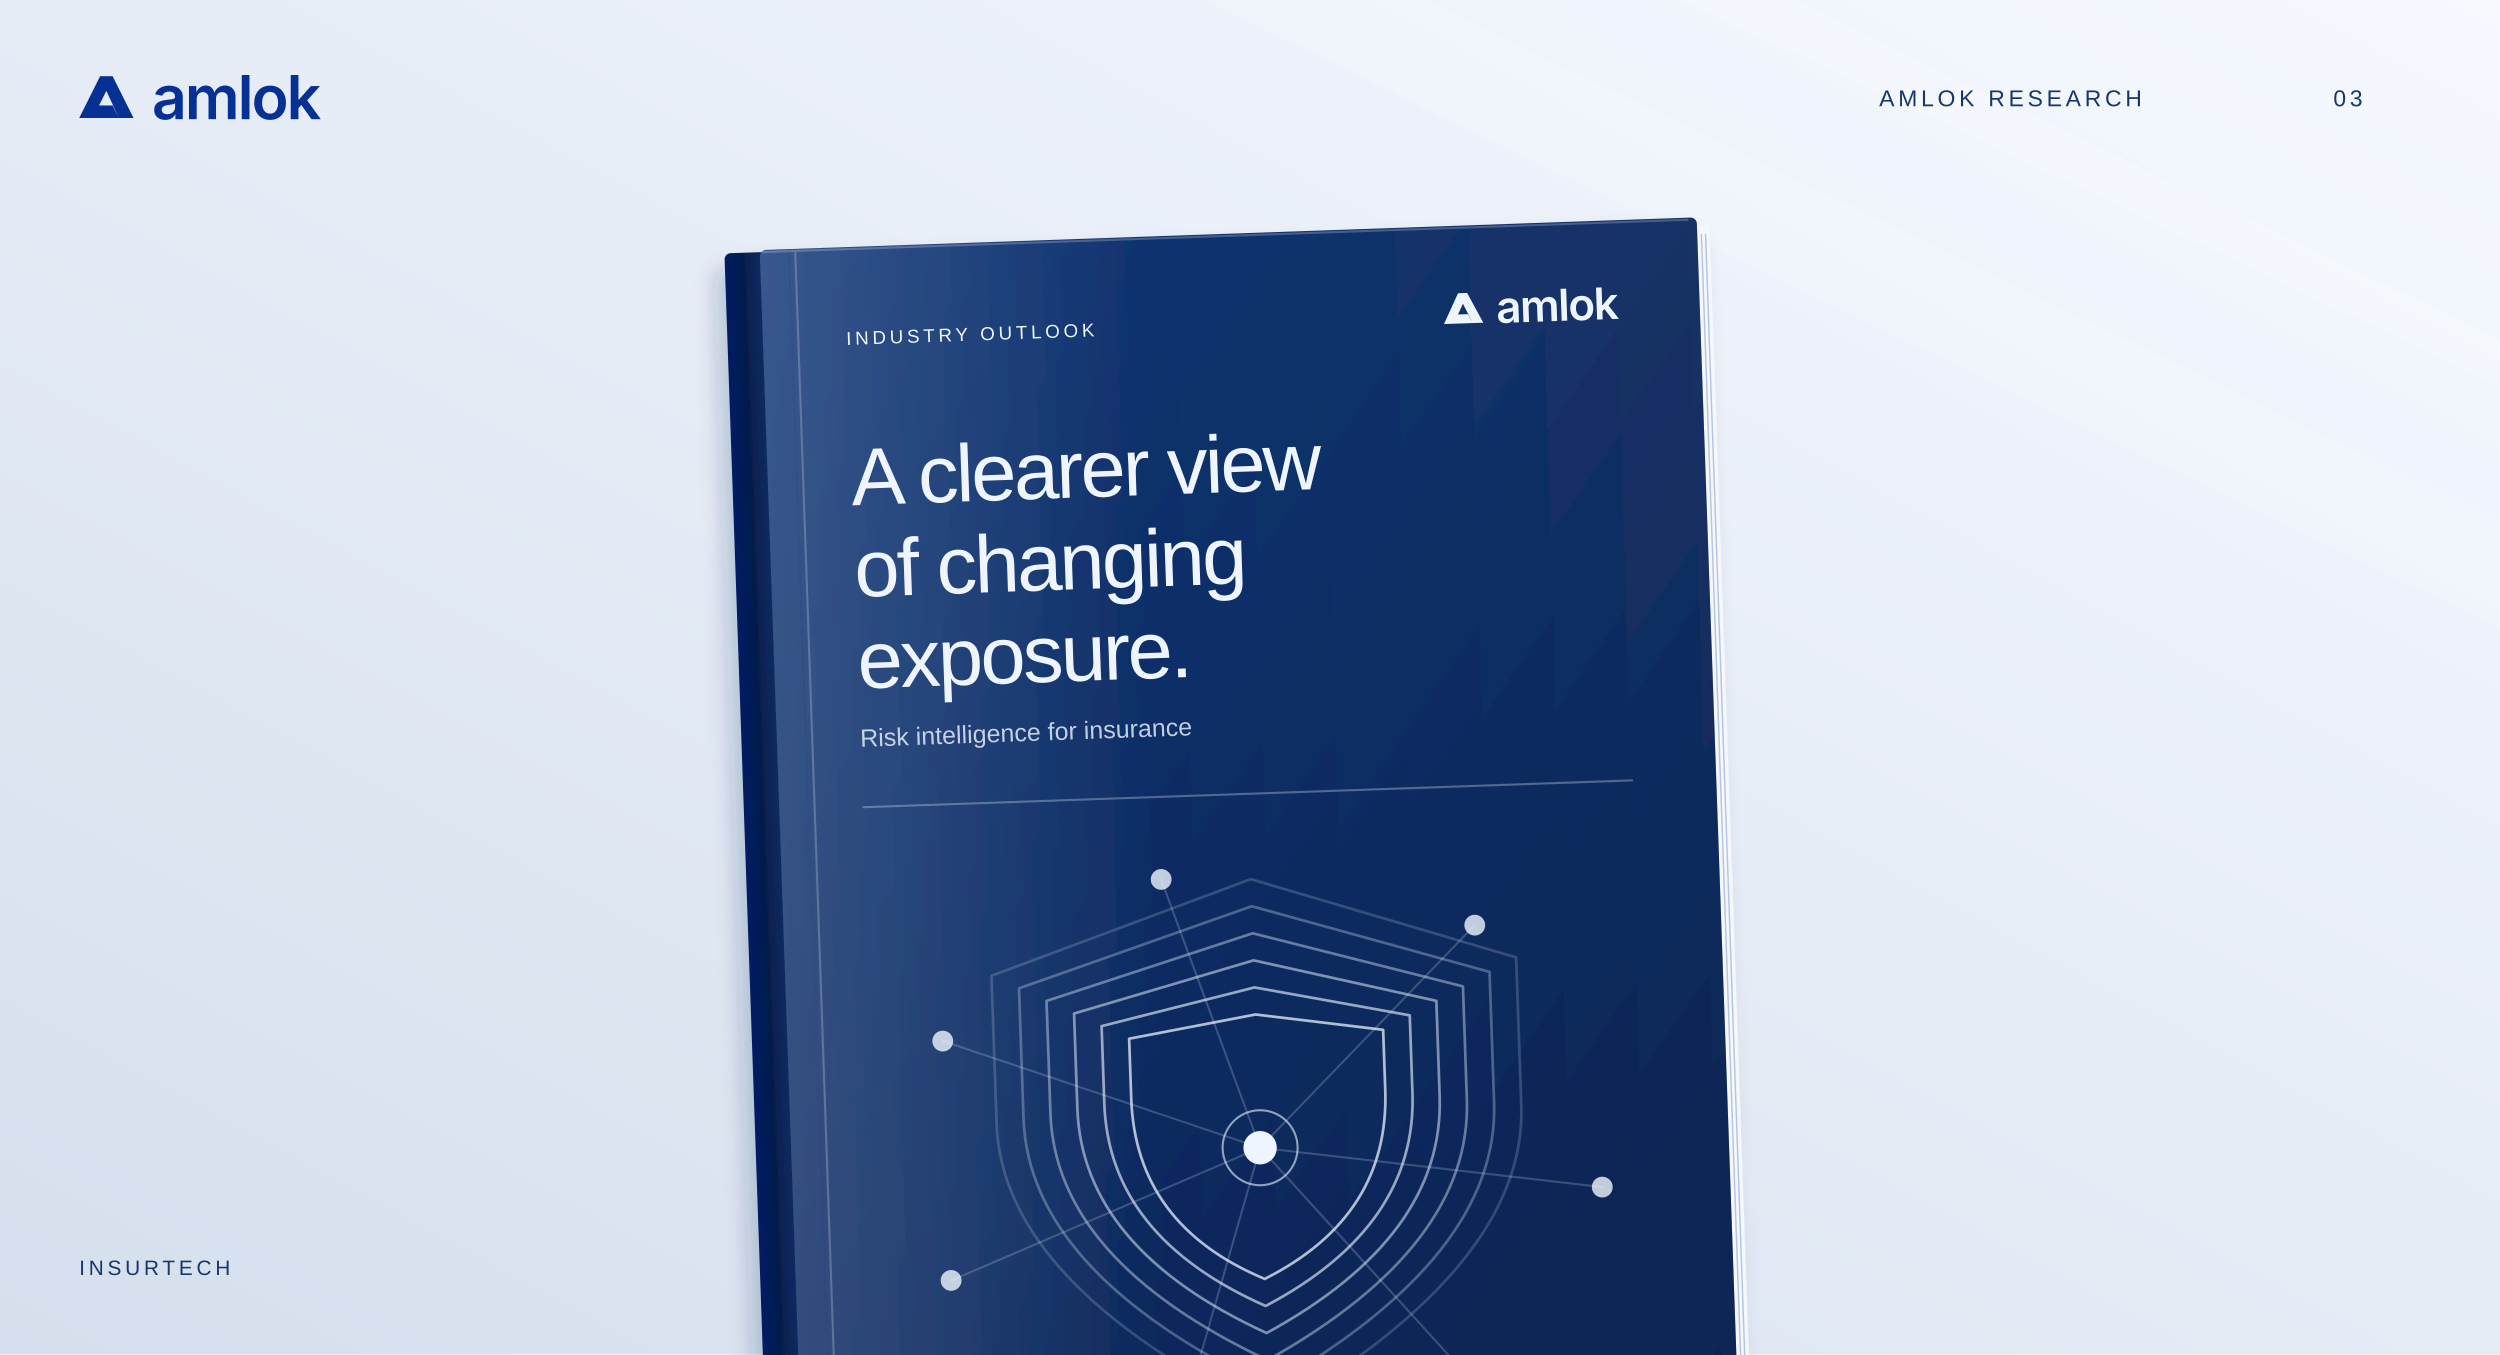
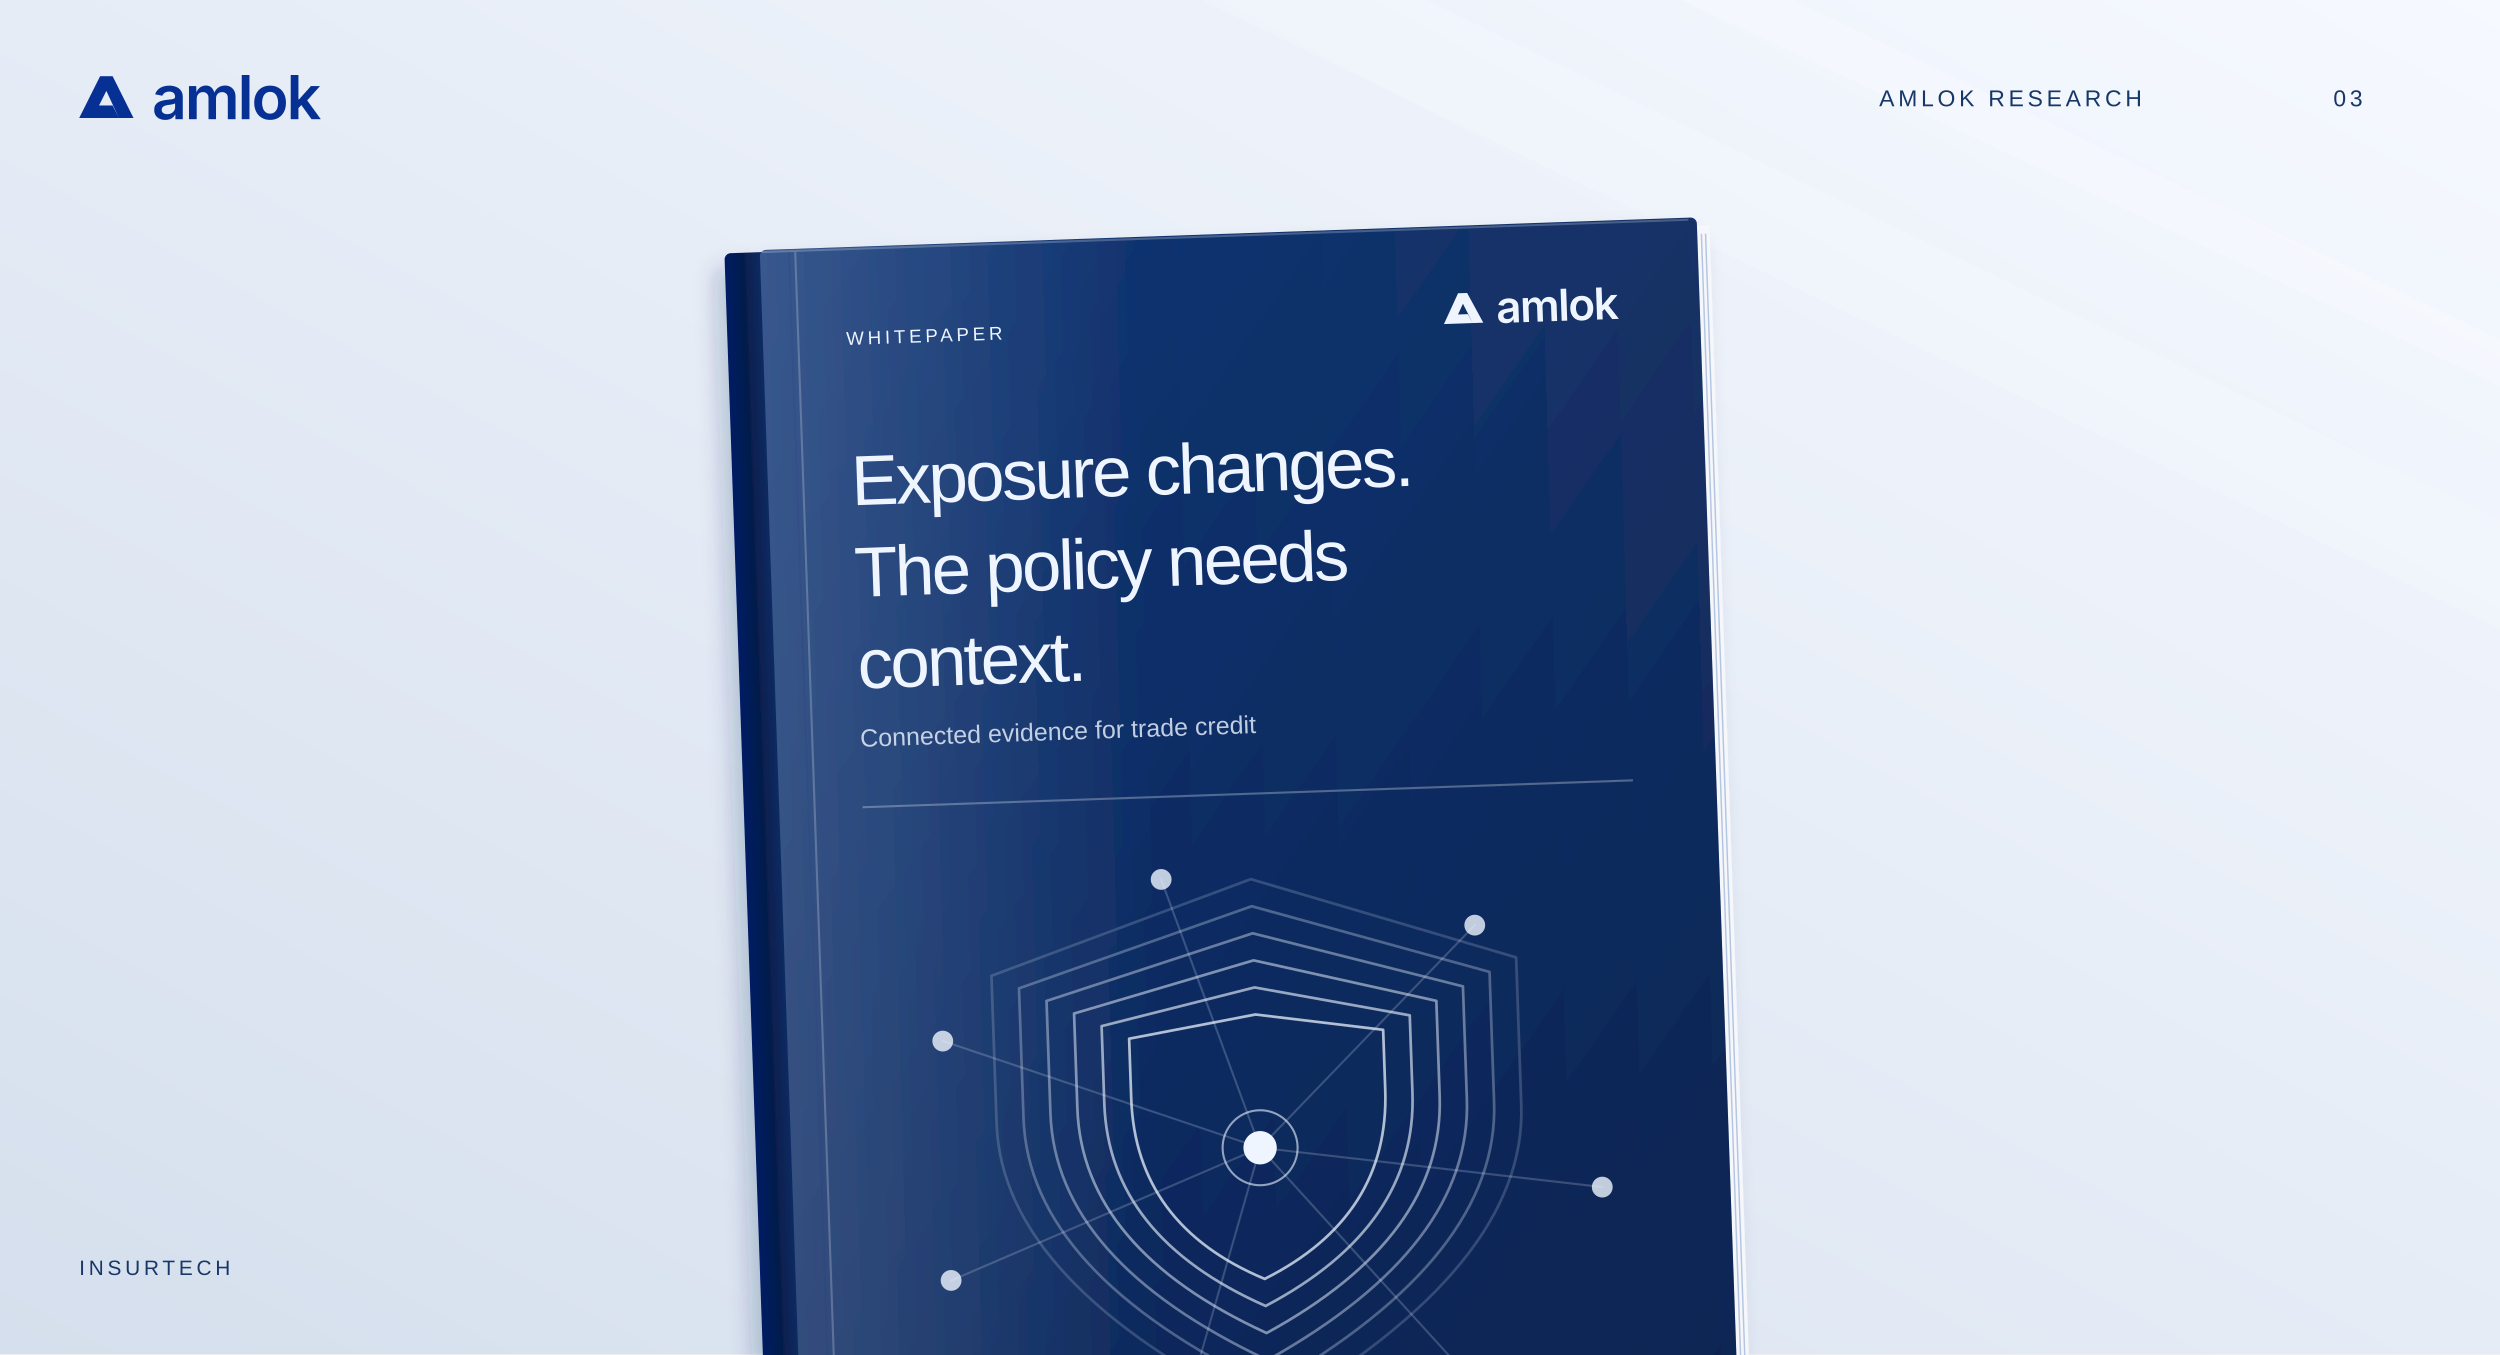
<svg xmlns="http://www.w3.org/2000/svg" width="1200" height="650" viewBox="0 0 1200 650">
  <defs>
    <linearGradient id="backdrop" x1="0" y1="1" x2="1" y2="0">
      <stop stop-color="#d5dfed" />
      <stop offset="1" stop-color="#f6f9ff" />
    </linearGradient>
    <linearGradient id="cover" x1="0" y1="0" x2="1" y2="1">
      <stop stop-color="#123878" />
      <stop offset="1" stop-color="#061d4b" />
    </linearGradient>
    <linearGradient id="spine">
      <stop stop-color="#021d64" />
      <stop offset=".3" stop-color="#061d4b" />
      <stop offset=".82" stop-color="#123878" />
      <stop offset="1" stop-color="#061d4b" />
    </linearGradient>
    <linearGradient id="glass" x1="0" y1="0" x2="1" y2="1">
      <stop stop-color="#eef5ff" stop-opacity=".16" />
      <stop offset="1" stop-color="#eef5ff" stop-opacity=".02" />
    </linearGradient>
    <linearGradient id="sheen">
      <stop stop-color="#fff" stop-opacity=".16" />
      <stop offset=".4" stop-color="#fff" stop-opacity="0" />
      <stop offset="1" stop-color="#fff" stop-opacity=".03" />
    </linearGradient>
    <filter id="shadow" x="-70%" y="-30%" width="220%" height="180%">
      <feDropShadow dx="-28" dy="30" stdDeviation="25" flood-color="#031e59" flood-opacity=".26" />
      <feDropShadow dx="-5" dy="7" stdDeviation="5" flood-color="#031e59" flood-opacity=".2" />
    </filter>
  </defs>
  <rect width="1200" height="650" fill="url(#backdrop)" />
  <path d="M540-70L1250 274V326L432-70Z" fill="#fff" opacity=".14" />
  <path d="M715-70L1250 187V209L659-70Z" fill="#fff" opacity=".24" />
  <svg x="38" y="36" width="116" height="21.56" viewBox="4.125 17.449 158.973 29.553" fill="#073095">
    <path transform="translate(0 10) scale(1.375)" d="M3 26 13 6h6l10 20h-7L16 13l-3.5 7H19l3 6H3Z" />
    <path d="M60.798 47.002Q58.721 47.002 57.06 46.253Q55.398 45.503 54.438 44.034Q53.477 42.566 53.477 40.41Q53.477 38.563 54.17 37.356Q54.863 36.149 56.05 35.426Q57.238 34.703 58.724 34.332Q60.21 33.962 61.797 33.795Q63.708 33.583 64.893 33.425Q66.077 33.267 66.638 32.918Q67.198 32.568 67.198 31.83V31.727Q67.198 30.648 66.764 29.902Q66.33 29.155 65.484 28.756Q64.637 28.357 63.387 28.357Q62.12 28.357 61.19 28.747Q60.259 29.137 59.671 29.76Q59.084 30.384 58.809 31.11L54.102 30.145Q54.752 28.209 56.1 26.948Q57.448 25.688 59.318 25.065Q61.188 24.441 63.367 24.441Q64.904 24.441 66.476 24.807Q68.048 25.173 69.361 26.024Q70.674 26.876 71.475 28.325Q72.275 29.773 72.275 31.952V46.551H67.419V43.54H67.213Q66.736 44.47 65.877 45.26Q65.018 46.049 63.759 46.526Q62.499 47.002 60.798 47.002ZM62.1 43.229Q63.673 43.229 64.821 42.608Q65.968 41.987 66.597 40.956Q67.227 39.925 67.227 38.716V36.132Q66.977 36.337 66.388 36.51Q65.798 36.684 65.061 36.819Q64.323 36.954 63.615 37.051Q62.908 37.148 62.414 37.213Q61.271 37.362 60.357 37.722Q59.444 38.082 58.92 38.716Q58.397 39.35 58.397 40.354Q58.397 41.297 58.877 41.936Q59.358 42.574 60.191 42.902Q61.023 43.229 62.1 43.229Z" />
    <path d="M76.361 46.551V24.715H81.129L81.324 29.963H80.952Q81.43 28.024 82.414 26.792Q83.398 25.559 84.718 24.963Q86.038 24.366 87.48 24.366Q89.841 24.366 91.298 25.852Q92.755 27.338 93.354 30.213H92.744Q93.198 28.263 94.283 26.963Q95.367 25.662 96.863 25.014Q98.359 24.366 100.055 24.366Q102.019 24.366 103.589 25.222Q105.159 26.077 106.072 27.734Q106.986 29.391 106.986 31.824V46.551H101.909V32.604Q101.909 30.578 100.799 29.636Q99.689 28.694 98.128 28.694Q96.902 28.694 96.007 29.222Q95.111 29.749 94.63 30.679Q94.148 31.609 94.148 32.841V46.551H89.198V32.379Q89.198 30.703 88.163 29.699Q87.128 28.694 85.505 28.694Q84.397 28.694 83.467 29.209Q82.537 29.724 81.987 30.717Q81.437 31.709 81.437 33.166V46.551Z" />
    <path d="M116.153 17.449V46.551H111.077V17.449Z" />
    <path d="M129.723 46.991Q126.543 46.991 124.198 45.582Q121.852 44.172 120.571 41.636Q119.289 39.101 119.289 35.741Q119.289 32.345 120.571 29.803Q121.852 27.261 124.198 25.851Q126.543 24.441 129.723 24.441Q132.915 24.441 135.259 25.851Q137.604 27.261 138.886 29.803Q140.167 32.345 140.167 35.741Q140.167 39.101 138.886 41.636Q137.604 44.172 135.259 45.582Q132.915 46.991 129.723 46.991ZM129.723 42.87Q131.501 42.87 132.677 41.913Q133.853 40.955 134.431 39.335Q135.009 37.714 135.009 35.727Q135.009 33.721 134.431 32.098Q133.853 30.476 132.677 29.519Q131.501 28.563 129.723 28.563Q127.95 28.563 126.783 29.519Q125.616 30.476 125.037 32.092Q124.459 33.709 124.459 35.727Q124.459 37.714 125.037 39.335Q125.616 40.955 126.783 41.913Q127.95 42.87 129.723 42.87Z" />
    <path d="M147.944 39.669V33.521H148.751L156.624 24.715H162.59L152.935 35.473H151.884ZM143.301 46.551V17.449H148.377V46.551ZM156.99 46.551 149.84 36.605 153.282 33.007 163.098 46.551Z" />
  </svg>
  <g fill="#173768" font-family="Arial, sans-serif" font-size="11" letter-spacing="1.8">
    <text x="902" y="51">AMLOK RESEARCH</text>
    <text x="1120" y="51">03</text>
    <text x="38" y="612" font-size="10">INSURTECH</text>
  </g>
  <g filter="url(#shadow)">
    <g transform="translate(375 112) rotate(-2 225 300)">
      <rect x="-17" y="1" width="30" height="600" rx="3" fill="url(#spine)" />
      <path d="M450 4H456V594H450Z" fill="#f5f7fb" />
      <path d="M452 8V591M454 8V591" stroke="#b4c5e1" stroke-width=".7" />
      <rect width="450" height="600" rx="3" fill="url(#cover)" />
      <path d="M14 1V600" stroke="#001d6b" stroke-opacity=".16" />
      <path d="M17 1V600M1 1H446" stroke="#fff" stroke-opacity=".22" />
      <rect width="450" height="600" rx="3" fill="url(#sheen)" />
      <g fill="#eef5ff" font-family="Arial, sans-serif">
-         <text x="40" y="47" font-size="9" letter-spacing="1.8">INDUSTRY OUTLOOK</text>
+         <text x="40" y="47" font-size="9" letter-spacing="1.8">WHITEPAPER</text>
        <svg x="327" y="32" width="84" height="15.62" viewBox="4.125 17.449 158.973 29.553" fill="#eef5ff">
          <path transform="translate(0 10) scale(1.375)" d="M3 26 13 6h6l10 20h-7L16 13l-3.5 7H19l3 6H3Z" />
          <path d="M60.798 47.002Q58.721 47.002 57.06 46.253Q55.398 45.503 54.438 44.034Q53.477 42.566 53.477 40.41Q53.477 38.563 54.17 37.356Q54.863 36.149 56.05 35.426Q57.238 34.703 58.724 34.332Q60.21 33.962 61.797 33.795Q63.708 33.583 64.893 33.425Q66.077 33.267 66.638 32.918Q67.198 32.568 67.198 31.83V31.727Q67.198 30.648 66.764 29.902Q66.33 29.155 65.484 28.756Q64.637 28.357 63.387 28.357Q62.12 28.357 61.19 28.747Q60.259 29.137 59.671 29.76Q59.084 30.384 58.809 31.11L54.102 30.145Q54.752 28.209 56.1 26.948Q57.448 25.688 59.318 25.065Q61.188 24.441 63.367 24.441Q64.904 24.441 66.476 24.807Q68.048 25.173 69.361 26.024Q70.674 26.876 71.475 28.325Q72.275 29.773 72.275 31.952V46.551H67.419V43.54H67.213Q66.736 44.47 65.877 45.26Q65.018 46.049 63.759 46.526Q62.499 47.002 60.798 47.002ZM62.1 43.229Q63.673 43.229 64.821 42.608Q65.968 41.987 66.597 40.956Q67.227 39.925 67.227 38.716V36.132Q66.977 36.337 66.388 36.51Q65.798 36.684 65.061 36.819Q64.323 36.954 63.615 37.051Q62.908 37.148 62.414 37.213Q61.271 37.362 60.357 37.722Q59.444 38.082 58.92 38.716Q58.397 39.35 58.397 40.354Q58.397 41.297 58.877 41.936Q59.358 42.574 60.191 42.902Q61.023 43.229 62.1 43.229Z" />
          <path d="M76.361 46.551V24.715H81.129L81.324 29.963H80.952Q81.43 28.024 82.414 26.792Q83.398 25.559 84.718 24.963Q86.038 24.366 87.48 24.366Q89.841 24.366 91.298 25.852Q92.755 27.338 93.354 30.213H92.744Q93.198 28.263 94.283 26.963Q95.367 25.662 96.863 25.014Q98.359 24.366 100.055 24.366Q102.019 24.366 103.589 25.222Q105.159 26.077 106.072 27.734Q106.986 29.391 106.986 31.824V46.551H101.909V32.604Q101.909 30.578 100.799 29.636Q99.689 28.694 98.128 28.694Q96.902 28.694 96.007 29.222Q95.111 29.749 94.63 30.679Q94.148 31.609 94.148 32.841V46.551H89.198V32.379Q89.198 30.703 88.163 29.699Q87.128 28.694 85.505 28.694Q84.397 28.694 83.467 29.209Q82.537 29.724 81.987 30.717Q81.437 31.709 81.437 33.166V46.551Z" />
          <path d="M116.153 17.449V46.551H111.077V17.449Z" />
          <path d="M129.723 46.991Q126.543 46.991 124.198 45.582Q121.852 44.172 120.571 41.636Q119.289 39.101 119.289 35.741Q119.289 32.345 120.571 29.803Q121.852 27.261 124.198 25.851Q126.543 24.441 129.723 24.441Q132.915 24.441 135.259 25.851Q137.604 27.261 138.886 29.803Q140.167 32.345 140.167 35.741Q140.167 39.101 138.886 41.636Q137.604 44.172 135.259 45.582Q132.915 46.991 129.723 46.991ZM129.723 42.87Q131.501 42.87 132.677 41.913Q133.853 40.955 134.431 39.335Q135.009 37.714 135.009 35.727Q135.009 33.721 134.431 32.098Q133.853 30.476 132.677 29.519Q131.501 28.563 129.723 28.563Q127.95 28.563 126.783 29.519Q125.616 30.476 125.037 32.092Q124.459 33.709 124.459 35.727Q124.459 37.714 125.037 39.335Q125.616 40.955 126.783 41.913Q127.95 42.87 129.723 42.87Z" />
          <path d="M147.944 39.669V33.521H148.751L156.624 24.715H162.59L152.935 35.473H151.884ZM143.301 46.551V17.449H148.377V46.551ZM156.99 46.551 149.84 36.605 153.282 33.007 163.098 46.551Z" />
        </svg>
-         <text font-size="39" font-weight="500" letter-spacing="-1.3">
-           <tspan x="40" y="124">A clearer view</tspan>
-           <tspan x="40" y="168">of changing</tspan>
-           <tspan x="40" y="212">exposure.</tspan>
+         <text font-size="34" font-weight="500" letter-spacing="-1.3">
+           <tspan x="40" y="124">Exposure changes.</tspan>
+           <tspan x="40" y="168">The policy needs</tspan>
+           <tspan x="40" y="212">context.</tspan>
        </text>
-         <text x="40" y="240" font-size="12" opacity=".8">Risk intelligence for insurance</text>
+         <text x="40" y="240" font-size="12" opacity=".8">Connected evidence for trade credit</text>
        <path d="M40 269H410" stroke="#eef5ff" stroke-opacity=".3" />
      </g>
      <g color="#eef5ff" font-family="Arial, sans-serif">
        <path d="M225 310 L351 352.0 V423.0 Q351 500.0 225 567 Q99 500.0 99 423.0 V352.0Z" fill="none" stroke="currentColor" stroke-width="1.3" opacity="0.18" stroke-linecap="round" stroke-linejoin="round" />
        <path d="M225 323 L338 358.5 V421.05 Q338 494.8 225 554 Q112 494.8 112 421.05 V358.5Z" fill="none" stroke="currentColor" stroke-width="1.3" opacity="0.29" stroke-linecap="round" stroke-linejoin="round" />
        <path d="M225 336 L325 365.0 V419.1 Q325 489.6 225 541 Q125 489.6 125 419.1 V365.0Z" fill="none" stroke="currentColor" stroke-width="1.3" opacity="0.4" stroke-linecap="round" stroke-linejoin="round" />
        <path d="M225 349 L312 371.5 V417.15 Q312 484.4 225 528 Q138 484.4 138 417.15 V371.5Z" fill="none" stroke="currentColor" stroke-width="1.3" opacity="0.51" stroke-linecap="round" stroke-linejoin="round" />
        <path d="M225 362 L299 378.0 V415.2 Q299 479.2 225 515 Q151 479.2 151 415.2 V378.0Z" fill="none" stroke="currentColor" stroke-width="1.3" opacity="0.62" stroke-linecap="round" stroke-linejoin="round" />
        <path d="M225 375 L286 384.5 V413.25 Q286 474.0 225 502 Q164 474.0 164 413.25 V384.5Z" fill="none" stroke="currentColor" stroke-width="1.3" opacity="0.73" stroke-linecap="round" stroke-linejoin="round" />
        <path d="M225 439L388.5 463.6" fill="none" stroke="currentColor" stroke-width="1" opacity="0.2" stroke-linecap="round" stroke-linejoin="round" />
        <circle cx="388.478" cy="463.616" r="5" fill="currentColor" opacity="0.8" />
        <path d="M225 439L320.2 551.4" fill="none" stroke="currentColor" stroke-width="1" opacity="0.2" stroke-linecap="round" stroke-linejoin="round" />
        <circle cx="320.214" cy="551.405" r="5" fill="currentColor" opacity="0.8" />
        <path d="M225 439L182.0 571.4" fill="none" stroke="currentColor" stroke-width="1" opacity="0.2" stroke-linecap="round" stroke-linejoin="round" />
        <circle cx="182.036" cy="571.366" r="5" fill="currentColor" opacity="0.8" />
        <path d="M225 439L74.6 497.5" fill="none" stroke="currentColor" stroke-width="1" opacity="0.2" stroke-linecap="round" stroke-linejoin="round" />
        <circle cx="74.553" cy="497.476" r="5" fill="currentColor" opacity="0.8" />
        <path d="M225 439L74.6 382.5" fill="none" stroke="currentColor" stroke-width="1" opacity="0.2" stroke-linecap="round" stroke-linejoin="round" />
        <circle cx="74.553" cy="382.524" r="5" fill="currentColor" opacity="0.8" />
        <path d="M225 439L182.0 308.6" fill="none" stroke="currentColor" stroke-width="1" opacity="0.2" stroke-linecap="round" stroke-linejoin="round" />
        <circle cx="182.036" cy="308.634" r="5" fill="currentColor" opacity="0.8" />
        <path d="M225 439L331.7 335.8" fill="none" stroke="currentColor" stroke-width="1" opacity="0.2" stroke-linecap="round" stroke-linejoin="round" />
        <circle cx="331.703" cy="335.818" r="5" fill="currentColor" opacity="0.8" />
        <circle cx="225" cy="439" r="8" fill="currentColor" opacity="1" />
        <circle cx="225" cy="439" r="18" fill="none" stroke="currentColor" opacity=".6" />
      </g>
    </g>
  </g>
</svg>
